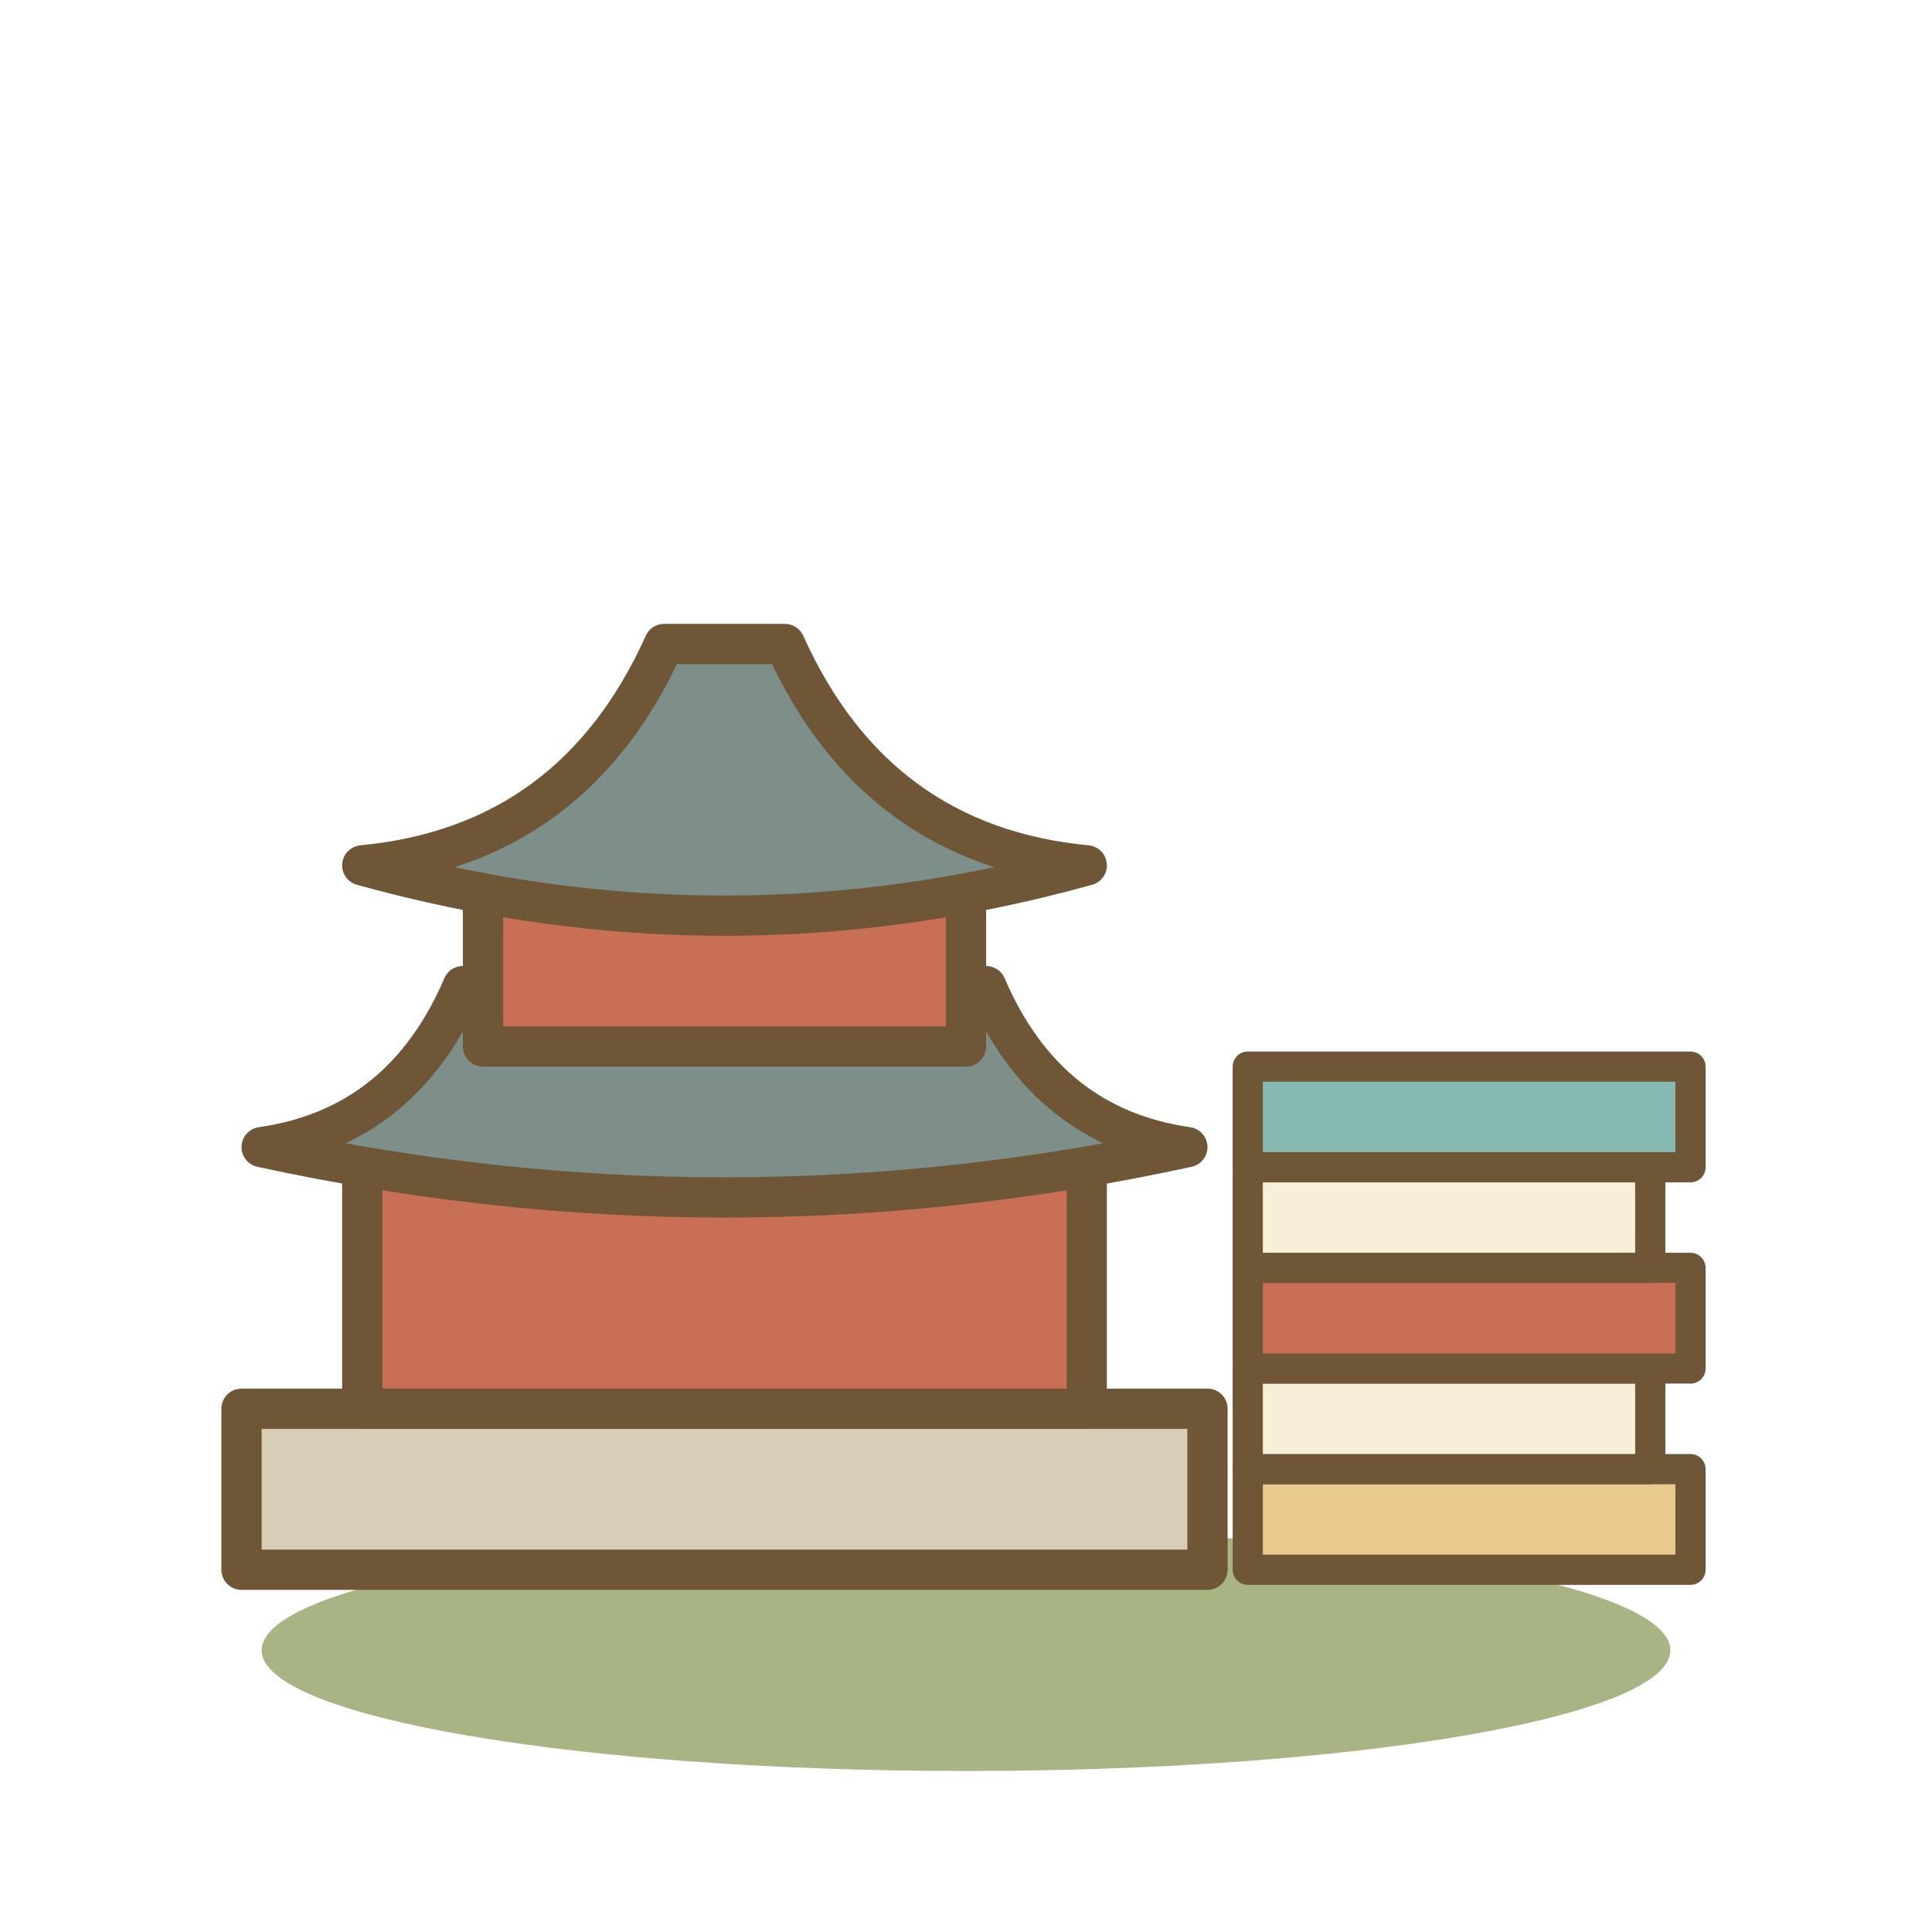
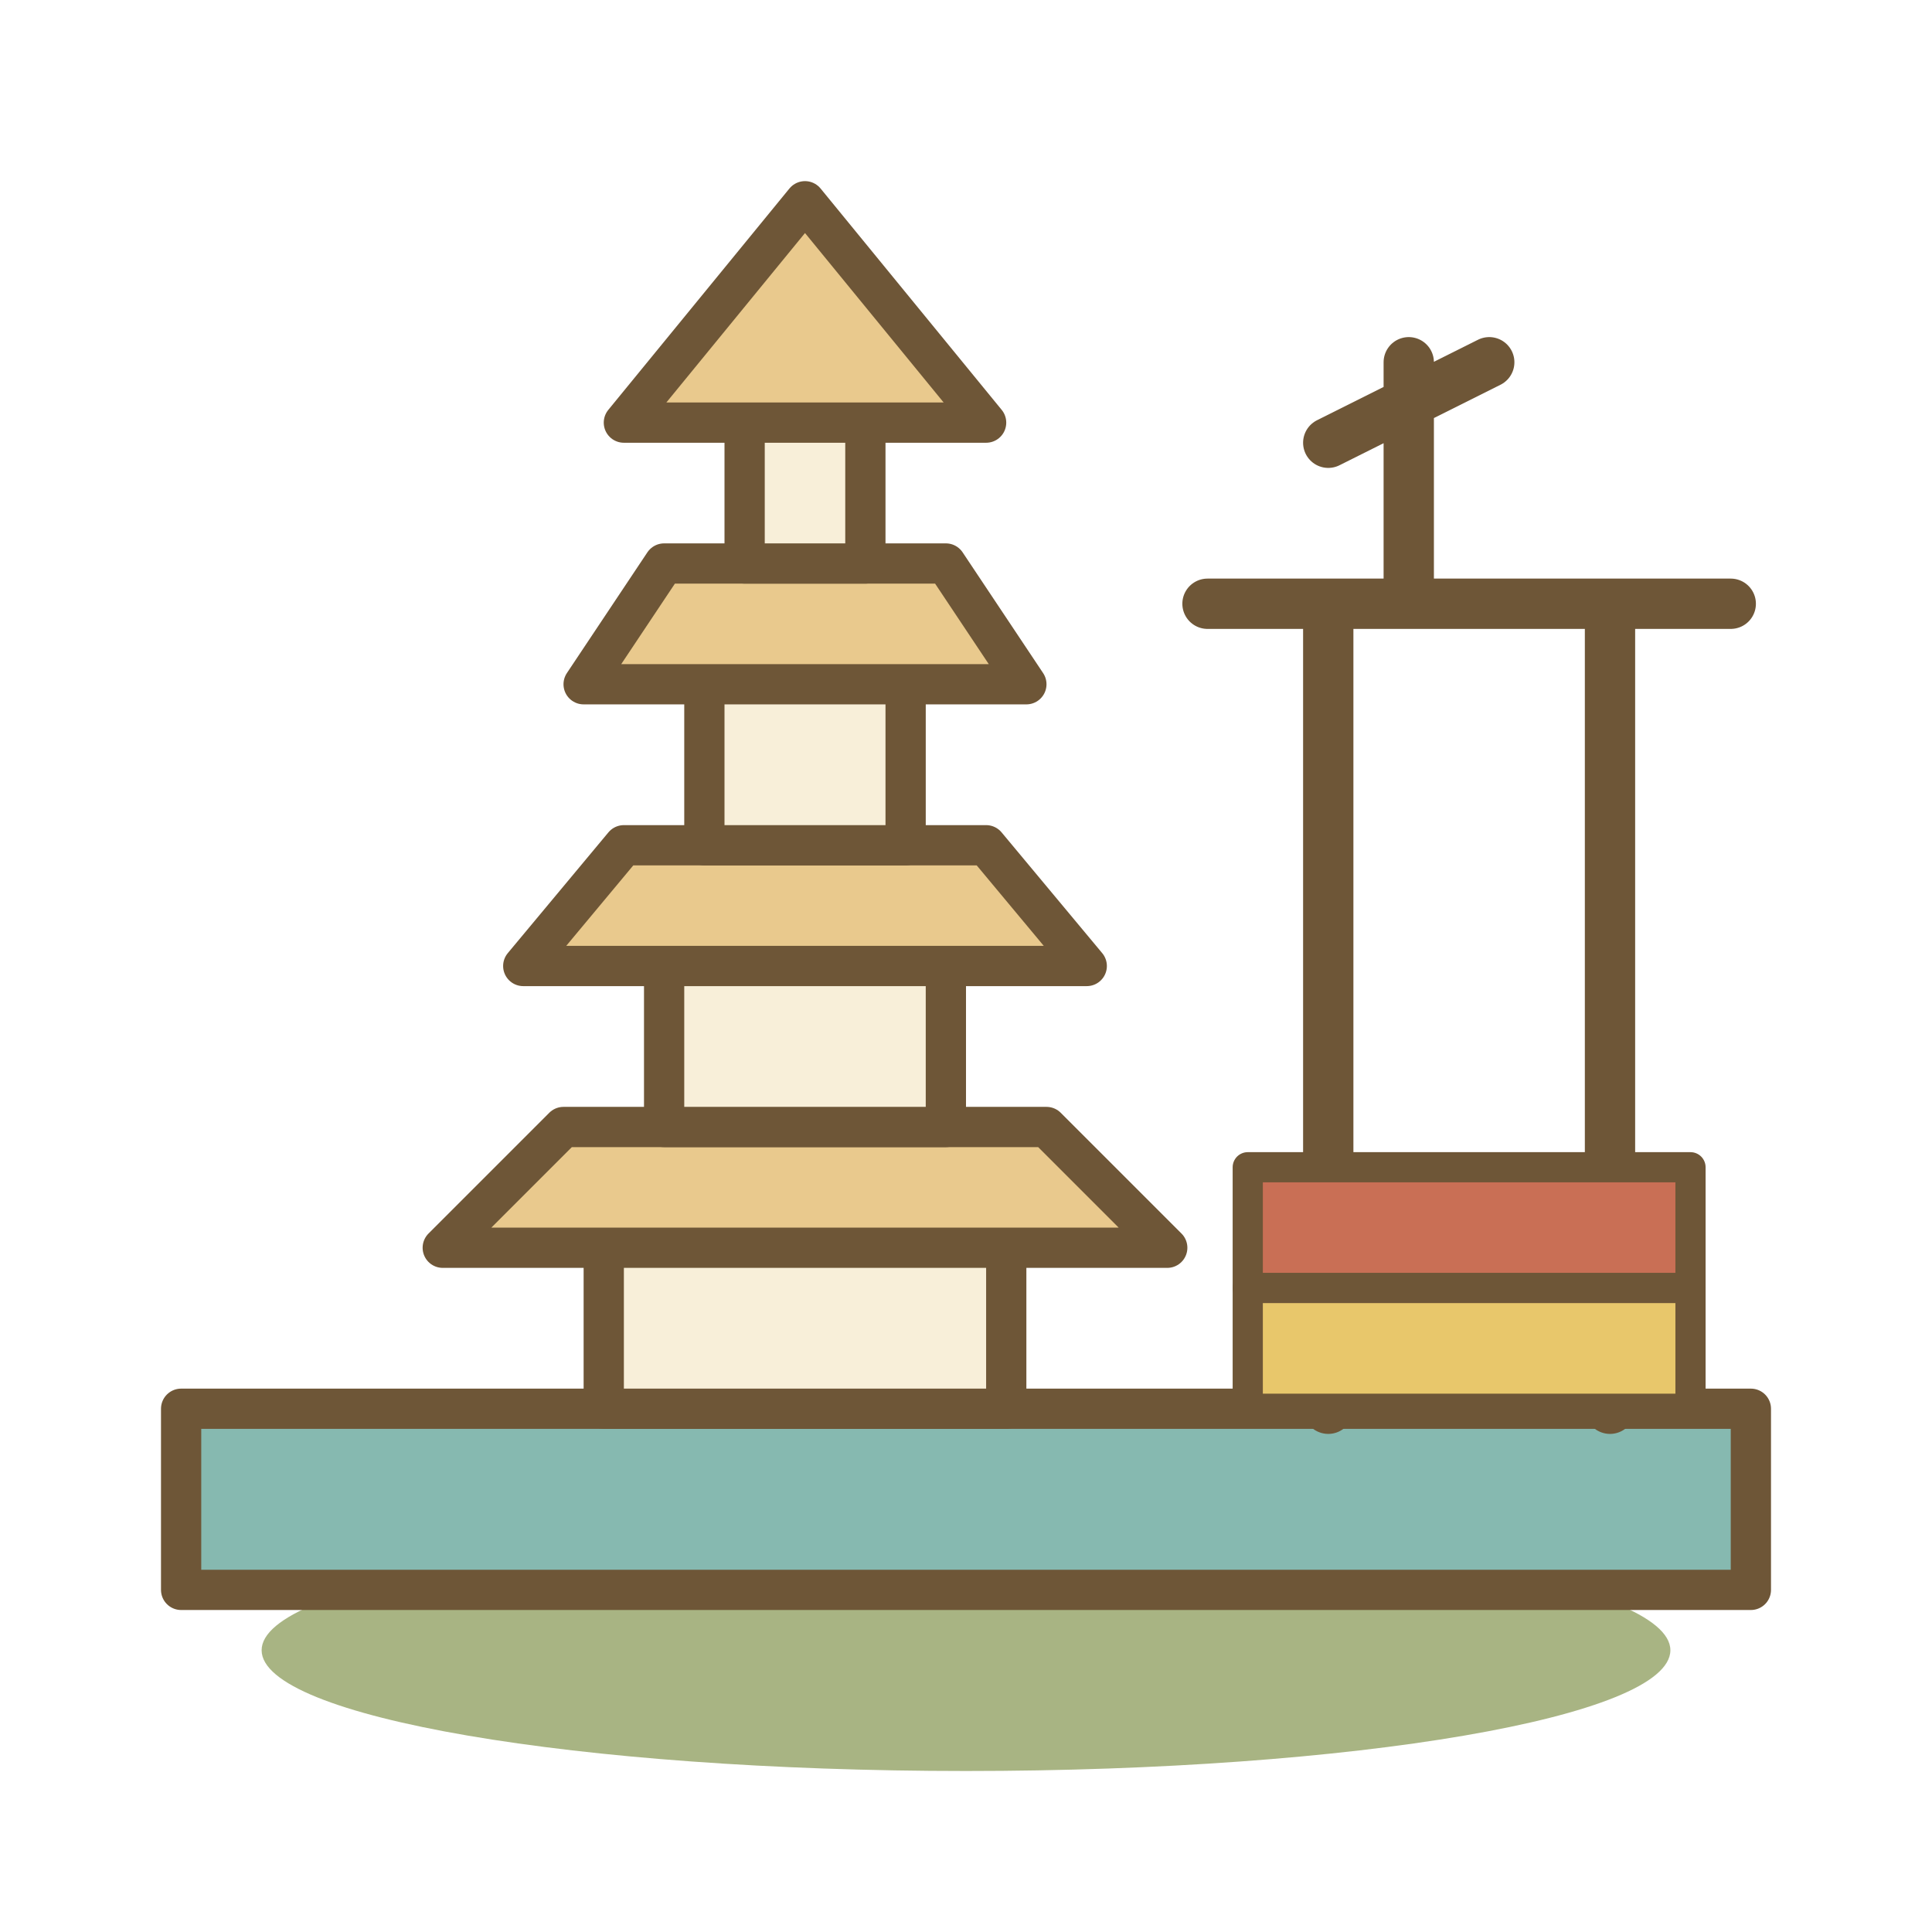
<svg xmlns="http://www.w3.org/2000/svg" width="96" height="96" viewBox="0 0 96 96">
  <g stroke-linecap="round" stroke-linejoin="round">
    <ellipse cx="48" cy="82" rx="35" ry="6" fill="#A8B483" />
-     <rect x="12" y="70" width="48" height="8" fill="#D8CDB6" stroke="#6E5637" stroke-width="2" />
-     <rect x="18" y="56" width="36" height="14" fill="#C96F55" stroke="#6E5637" stroke-width="2" />
-     <path d="M13 57Q36 62 59 57Q52 56 49 49L23 49Q20 56 13 57Z" fill="#7E8F8A" stroke="#6E5637" stroke-width="2" />
-     <rect x="24" y="42" width="24" height="10" fill="#C96F55" stroke="#6E5637" stroke-width="2" />
-     <path d="M18 43Q36 48 54 43Q43.5 42 39 32L33 32Q28.5 42 18 43Z" fill="#7E8F8A" stroke="#6E5637" stroke-width="2" />
-     <rect x="62" y="73" width="22" height="5" fill="#E9C98D" stroke="#6E5637" stroke-width="1.5" />
-     <rect x="62" y="68" width="20" height="5" fill="#F8EFD9" stroke="#6E5637" stroke-width="1.5" />
-     <rect x="62" y="63" width="22" height="5" fill="#C96F55" stroke="#6E5637" stroke-width="1.5" />
-     <rect x="62" y="58" width="20" height="5" fill="#F8EFD9" stroke="#6E5637" stroke-width="1.5" />
-     <rect x="62" y="53" width="22" height="5" fill="#86B9B0" stroke="#6E5637" stroke-width="1.5" />
+     <rect fill="#86B9B0" stroke="#6E5637" stroke-width="2" x="9" y="70" width="78" height="9" />
+     <g fill="none" stroke="#6E5637" stroke-width="2.5">
+       <path d="M66 70V30M80 70V30M60 30H86M70 30V18M66 22L74 18" />
+     </g>
+     <rect fill="#C96F55" stroke="#6E5637" stroke-width="1.5" x="62" y="58" width="22" height="6" />
+     <rect fill="#E8C76B" stroke="#6E5637" stroke-width="1.5" x="62" y="64" width="22" height="6" />
+     <rect fill="#F8EFD9" stroke="#6E5637" stroke-width="2" x="30" y="60" width="20" height="10" />
+     <path fill="#E9C98D" stroke="#6E5637" stroke-width="2" d="M22 62H58L52 56H28Z" />
+     <rect fill="#F8EFD9" stroke="#6E5637" stroke-width="2" x="33" y="46" width="14" height="10" />
+     <path fill="#E9C98D" stroke="#6E5637" stroke-width="2" d="M26 48H54L49 42H31Z" />
+     <rect fill="#F8EFD9" stroke="#6E5637" stroke-width="2" x="35" y="32" width="10" height="10" />
+     <path fill="#E9C98D" stroke="#6E5637" stroke-width="2" d="M29 34H51L47 28H33Z" />
+     <rect fill="#F8EFD9" stroke="#6E5637" stroke-width="2" x="37" y="20" width="6" height="8" />
+     <path fill="#E9C98D" stroke="#6E5637" stroke-width="2" d="M31 21H49L40 10Z" />
  </g>
</svg>
